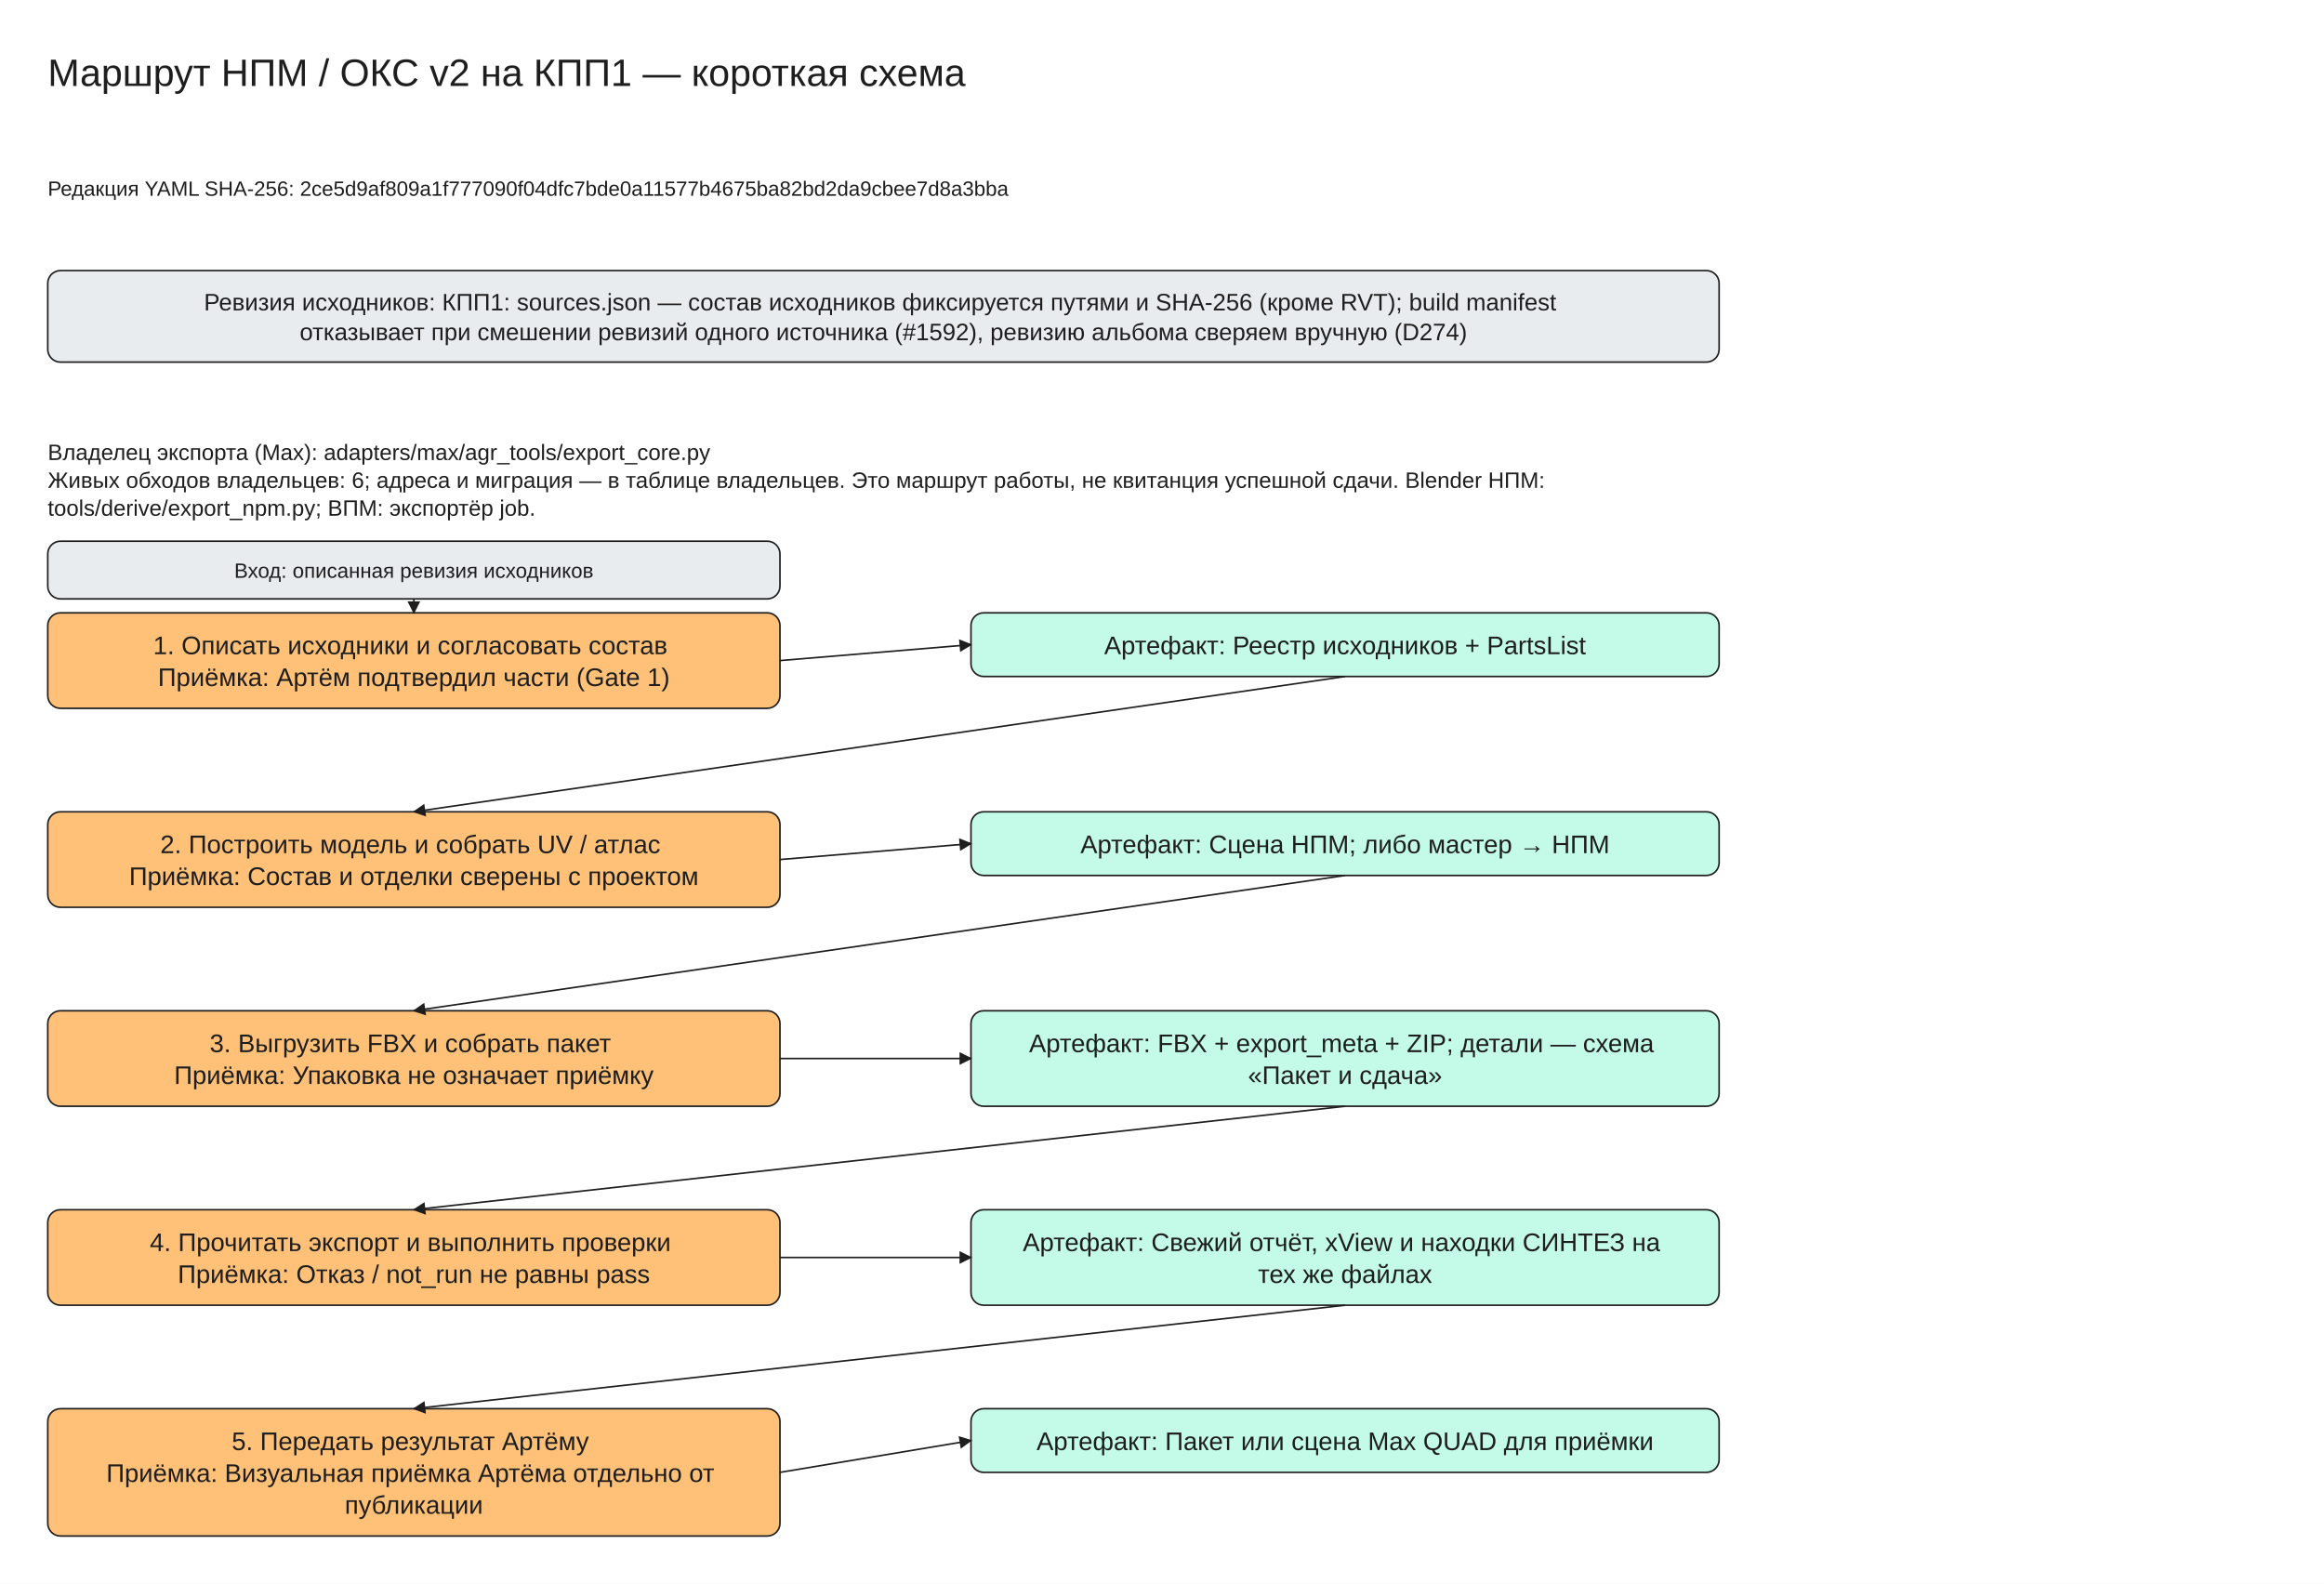
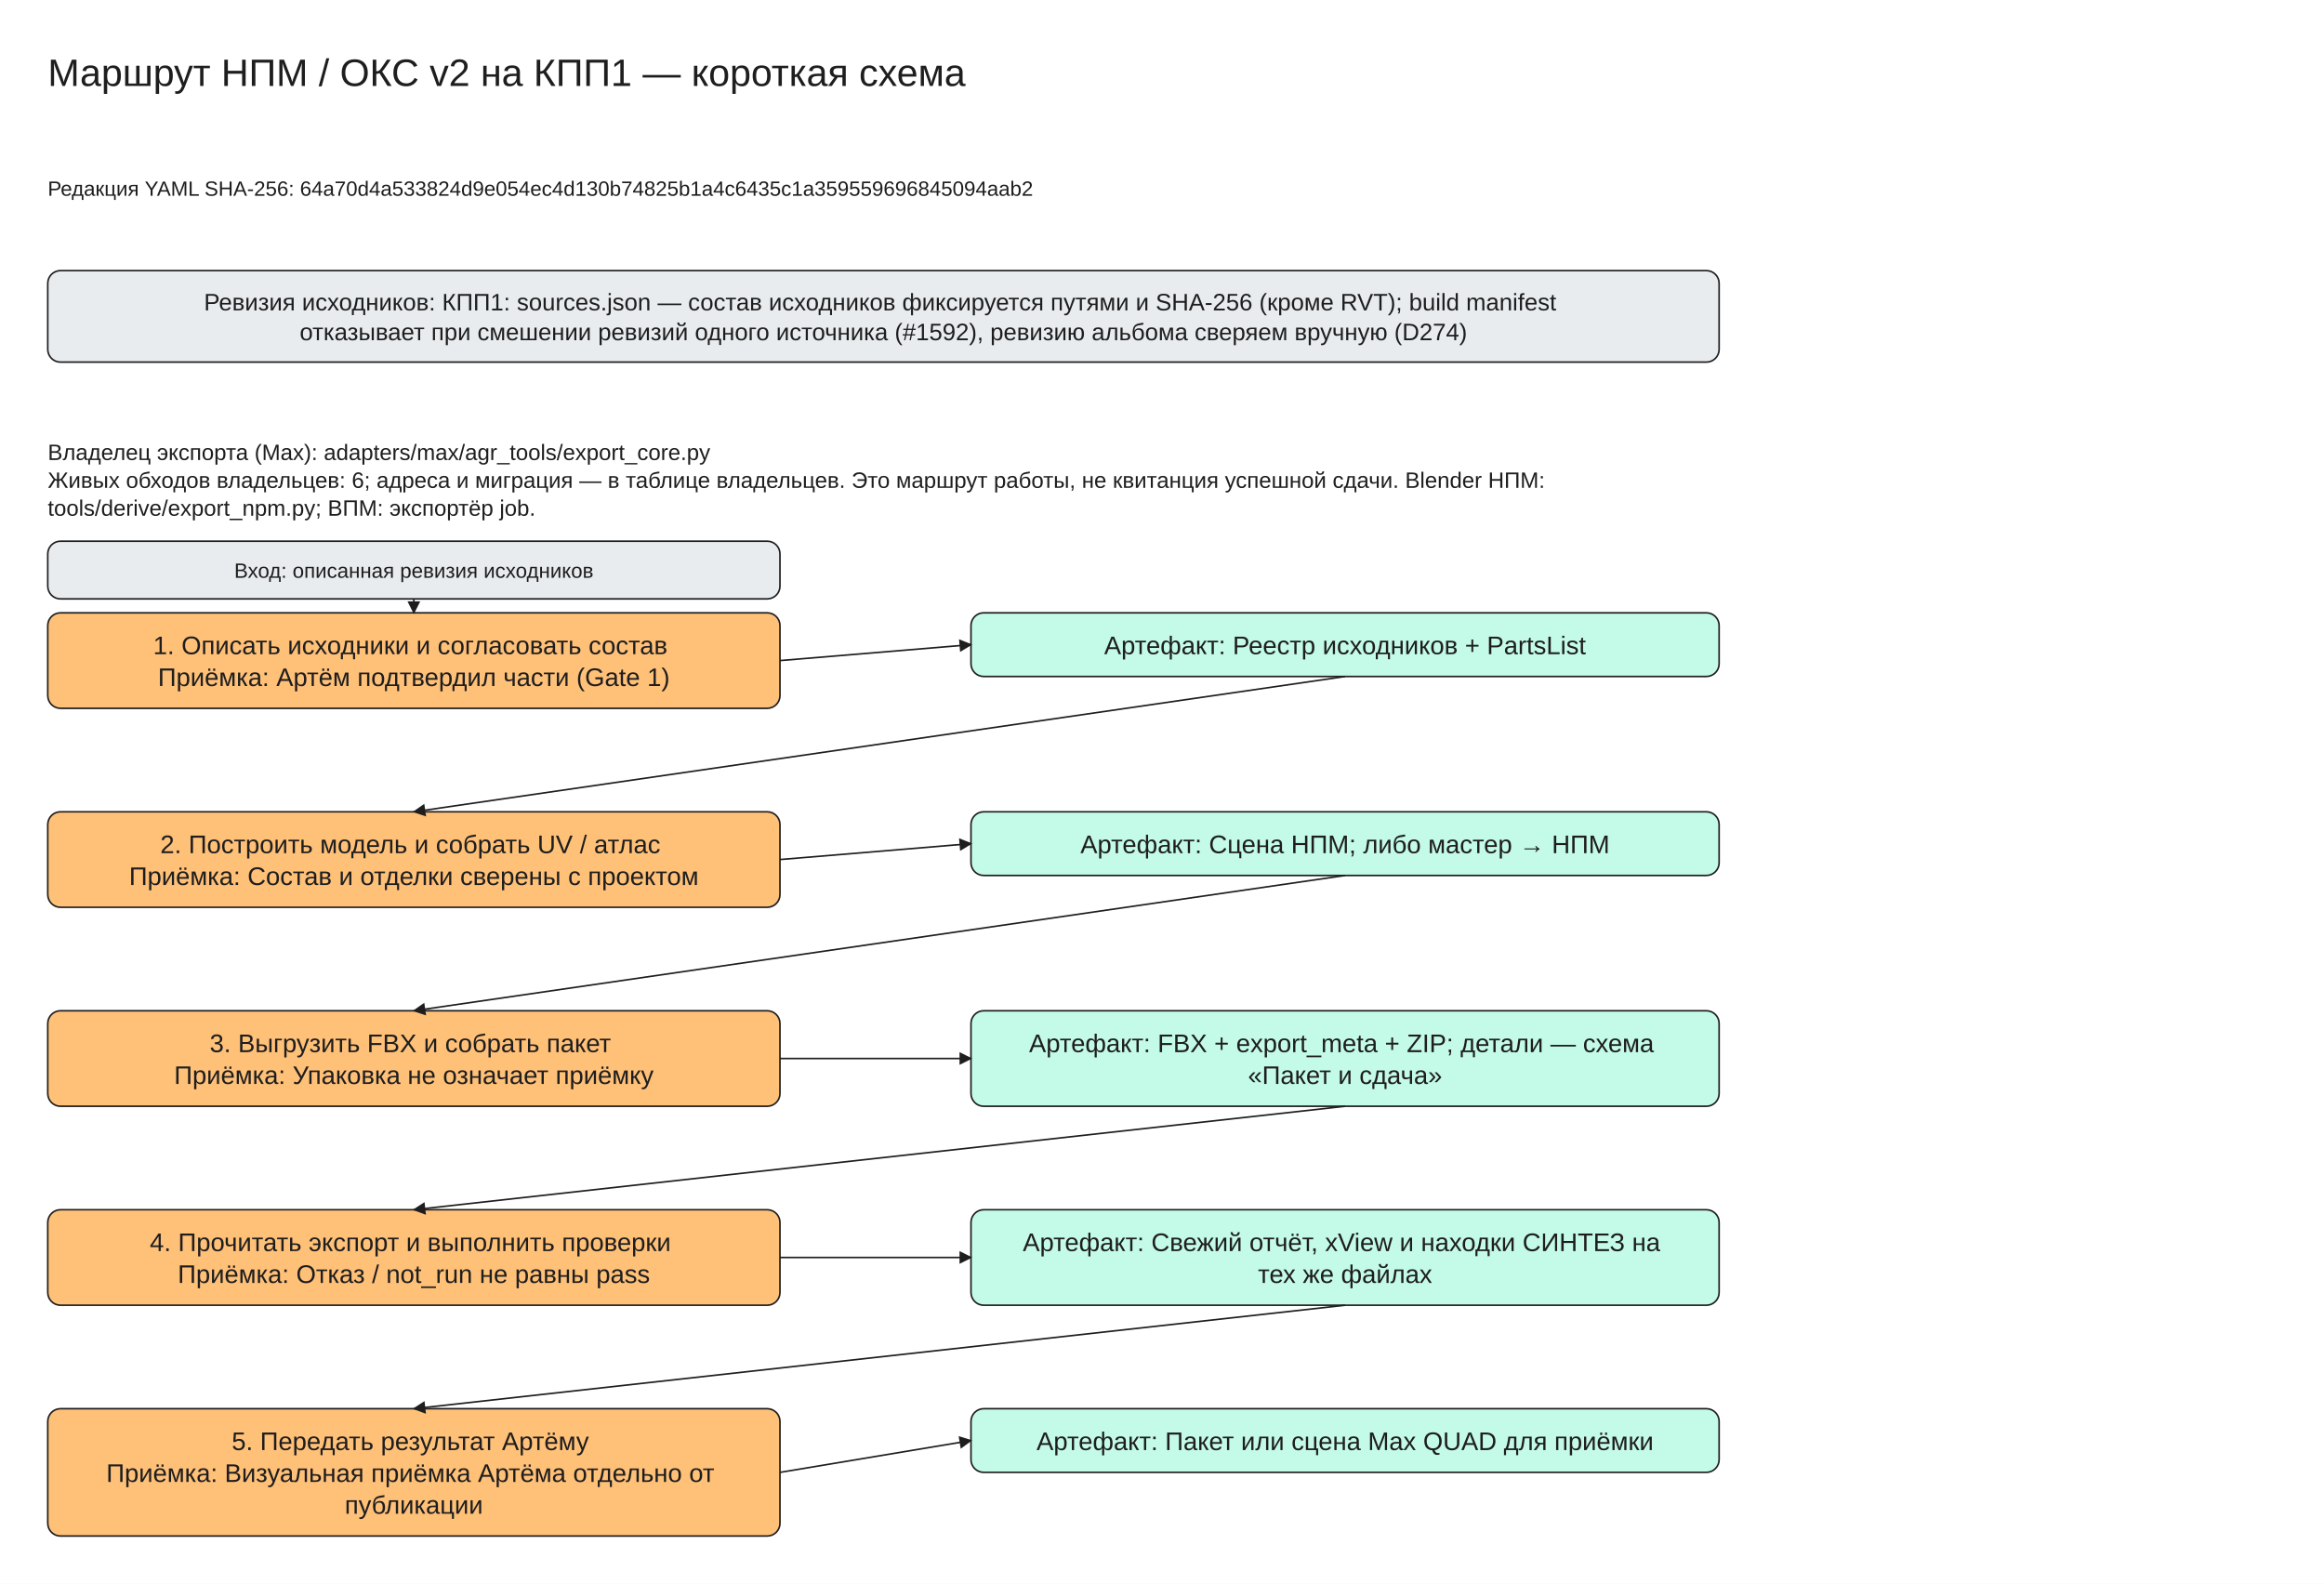
<svg xmlns="http://www.w3.org/2000/svg" viewBox="0 -30 1460 995" width="1460" height="995" font-family="Segoe UI, Arial, sans-serif">
  <defs>
    <marker id="arrow" viewBox="0 0 10 10" refX="9" refY="5" markerWidth="8" markerHeight="8" orient="auto-start-reverse">
      <path d="M0,0 L10,5 L0,10 z" fill="#1e1e1e" />
    </marker>
  </defs>
  <rect x="0" y="-30" width="1460" height="995" fill="#ffffff" />
  <rect x="30" y="140" width="1050" height="57.5" rx="8" fill="#e9ecef" stroke="#1e1e1e" />
  <rect x="30" y="355" width="460" height="60.0" rx="8" fill="#ffc078" stroke="#1e1e1e" />
  <rect x="610" y="355" width="470" height="40.0" rx="8" fill="#c3fae8" stroke="#1e1e1e" />
  <rect x="30" y="310" width="460" height="36.25" rx="8" fill="#e9ecef" stroke="#1e1e1e" />
  <line x1="260.0" y1="346.25" x2="260.0" y2="355.0" stroke="#1e1e1e" marker-end="url(#arrow)" />
  <line x1="490" y1="385.0" x2="610" y2="375.0" stroke="#1e1e1e" marker-end="url(#arrow)" />
  <rect x="30" y="480.0" width="460" height="60.0" rx="8" fill="#ffc078" stroke="#1e1e1e" />
  <rect x="610" y="480.0" width="470" height="40.0" rx="8" fill="#c3fae8" stroke="#1e1e1e" />
  <line x1="845.0" y1="395.0" x2="260.0" y2="480.0" stroke="#1e1e1e" marker-end="url(#arrow)" />
  <line x1="490" y1="510.0" x2="610" y2="500.0" stroke="#1e1e1e" marker-end="url(#arrow)" />
  <rect x="30" y="605.0" width="460" height="60.0" rx="8" fill="#ffc078" stroke="#1e1e1e" />
  <rect x="610" y="605.0" width="470" height="60.0" rx="8" fill="#c3fae8" stroke="#1e1e1e" />
  <line x1="845.0" y1="520.0" x2="260.0" y2="605.0" stroke="#1e1e1e" marker-end="url(#arrow)" />
  <line x1="490" y1="635.0" x2="610" y2="635.0" stroke="#1e1e1e" marker-end="url(#arrow)" />
  <rect x="30" y="730.0" width="460" height="60.0" rx="8" fill="#ffc078" stroke="#1e1e1e" />
  <rect x="610" y="730.0" width="470" height="60.0" rx="8" fill="#c3fae8" stroke="#1e1e1e" />
  <line x1="845.0" y1="665.0" x2="260.0" y2="730.0" stroke="#1e1e1e" marker-end="url(#arrow)" />
  <line x1="490" y1="760.0" x2="610" y2="760.0" stroke="#1e1e1e" marker-end="url(#arrow)" />
  <rect x="30" y="855.0" width="460" height="80.0" rx="8" fill="#ffc078" stroke="#1e1e1e" />
  <rect x="610" y="855.0" width="470" height="40.0" rx="8" fill="#c3fae8" stroke="#1e1e1e" />
  <line x1="845.0" y1="790.0" x2="260.0" y2="855.0" stroke="#1e1e1e" marker-end="url(#arrow)" />
  <line x1="490" y1="895.0" x2="610" y2="875.0" stroke="#1e1e1e" marker-end="url(#arrow)" />
  <text x="30" y="0" font-size="24" text-anchor="start" fill="#1e1e1e">
    <tspan x="30" dy="24">Маршрут НПМ / ОКС v2 на КПП1 — короткая схема</tspan>
  </text>
  <text x="30" y="80" font-size="13" text-anchor="start" fill="#1e1e1e">
-     <tspan x="30" dy="13">Редакция YAML SHA-256: 2ce5d9af809a1f777090f04dfc7bde0a11577b4675ba82bd2da9cbee7d8a3bba</tspan>
+     <tspan x="30" dy="13">Редакция YAML SHA-256: 64a70d4a533824d9e054ec4d130b74825b1a4c6435c1a359559696845094aab2</tspan>
  </text>
  <text x="555.0" y="150.0" font-size="15" text-anchor="middle" fill="#1e1e1e">
    <tspan x="555.0" dy="15">Ревизия исходников: КПП1: sources.json — состав исходников фиксируется путями и SHA-256 (кроме RVT); build manifest</tspan>
    <tspan x="555.0" dy="18.75">отказывает при смешении ревизий одного источника (#1592), ревизию альбома сверяем вручную (D274)</tspan>
  </text>
  <text x="30" y="245" font-size="14" text-anchor="start" fill="#1e1e1e">
    <tspan x="30" dy="14">Владелец экспорта (Max): adapters/max/agr_tools/export_core.py</tspan>
    <tspan x="30" dy="17.5">Живых обходов владельцев: 6; адреса и миграция — в таблице владельцев. Это маршрут работы, не квитанция успешной сдачи. Blender НПМ:</tspan>
    <tspan x="30" dy="17.5">tools/derive/export_npm.py; ВПМ: экспортёр job.</tspan>
  </text>
  <text x="260.0" y="365.0" font-size="16" text-anchor="middle" fill="#1e1e1e">
    <tspan x="260.0" dy="16">1. Описать исходники и согласовать состав</tspan>
    <tspan x="260.0" dy="20.0">Приёмка: Артём подтвердил части (Gate 1)</tspan>
  </text>
  <text x="845.0" y="365.0" font-size="16" text-anchor="middle" fill="#1e1e1e">
    <tspan x="845.0" dy="16">Артефакт: Реестр исходников + PartsList</tspan>
  </text>
  <text x="260.0" y="320.0" font-size="13" text-anchor="middle" fill="#1e1e1e">
    <tspan x="260.0" dy="13">Вход: описанная ревизия исходников</tspan>
  </text>
  <text x="260.0" y="490.0" font-size="16" text-anchor="middle" fill="#1e1e1e">
    <tspan x="260.0" dy="16">2. Построить модель и собрать UV / атлас</tspan>
    <tspan x="260.0" dy="20.0">Приёмка: Состав и отделки сверены с проектом</tspan>
  </text>
  <text x="845.0" y="490.0" font-size="16" text-anchor="middle" fill="#1e1e1e">
    <tspan x="845.0" dy="16">Артефакт: Сцена НПМ; либо мастер → НПМ</tspan>
  </text>
  <text x="260.0" y="615.0" font-size="16" text-anchor="middle" fill="#1e1e1e">
    <tspan x="260.0" dy="16">3. Выгрузить FBX и собрать пакет</tspan>
    <tspan x="260.0" dy="20.0">Приёмка: Упаковка не означает приёмку</tspan>
  </text>
  <text x="845.0" y="615.0" font-size="16" text-anchor="middle" fill="#1e1e1e">
    <tspan x="845.0" dy="16">Артефакт: FBX + export_meta + ZIP; детали — схема</tspan>
    <tspan x="845.0" dy="20.0">«Пакет и сдача»</tspan>
  </text>
  <text x="260.0" y="740.0" font-size="16" text-anchor="middle" fill="#1e1e1e">
    <tspan x="260.0" dy="16">4. Прочитать экспорт и выполнить проверки</tspan>
    <tspan x="260.0" dy="20.0">Приёмка: Отказ / not_run не равны pass</tspan>
  </text>
  <text x="845.0" y="740.0" font-size="16" text-anchor="middle" fill="#1e1e1e">
    <tspan x="845.0" dy="16">Артефакт: Свежий отчёт, xView и находки СИНТЕЗ на</tspan>
    <tspan x="845.0" dy="20.0">тех же файлах</tspan>
  </text>
  <text x="260.0" y="865.0" font-size="16" text-anchor="middle" fill="#1e1e1e">
    <tspan x="260.0" dy="16">5. Передать результат Артёму</tspan>
    <tspan x="260.0" dy="20.0">Приёмка: Визуальная приёмка Артёма отдельно от</tspan>
    <tspan x="260.0" dy="20.0">публикации</tspan>
  </text>
  <text x="845.0" y="865.0" font-size="16" text-anchor="middle" fill="#1e1e1e">
    <tspan x="845.0" dy="16">Артефакт: Пакет или сцена Max QUAD для приёмки</tspan>
  </text>
</svg>
